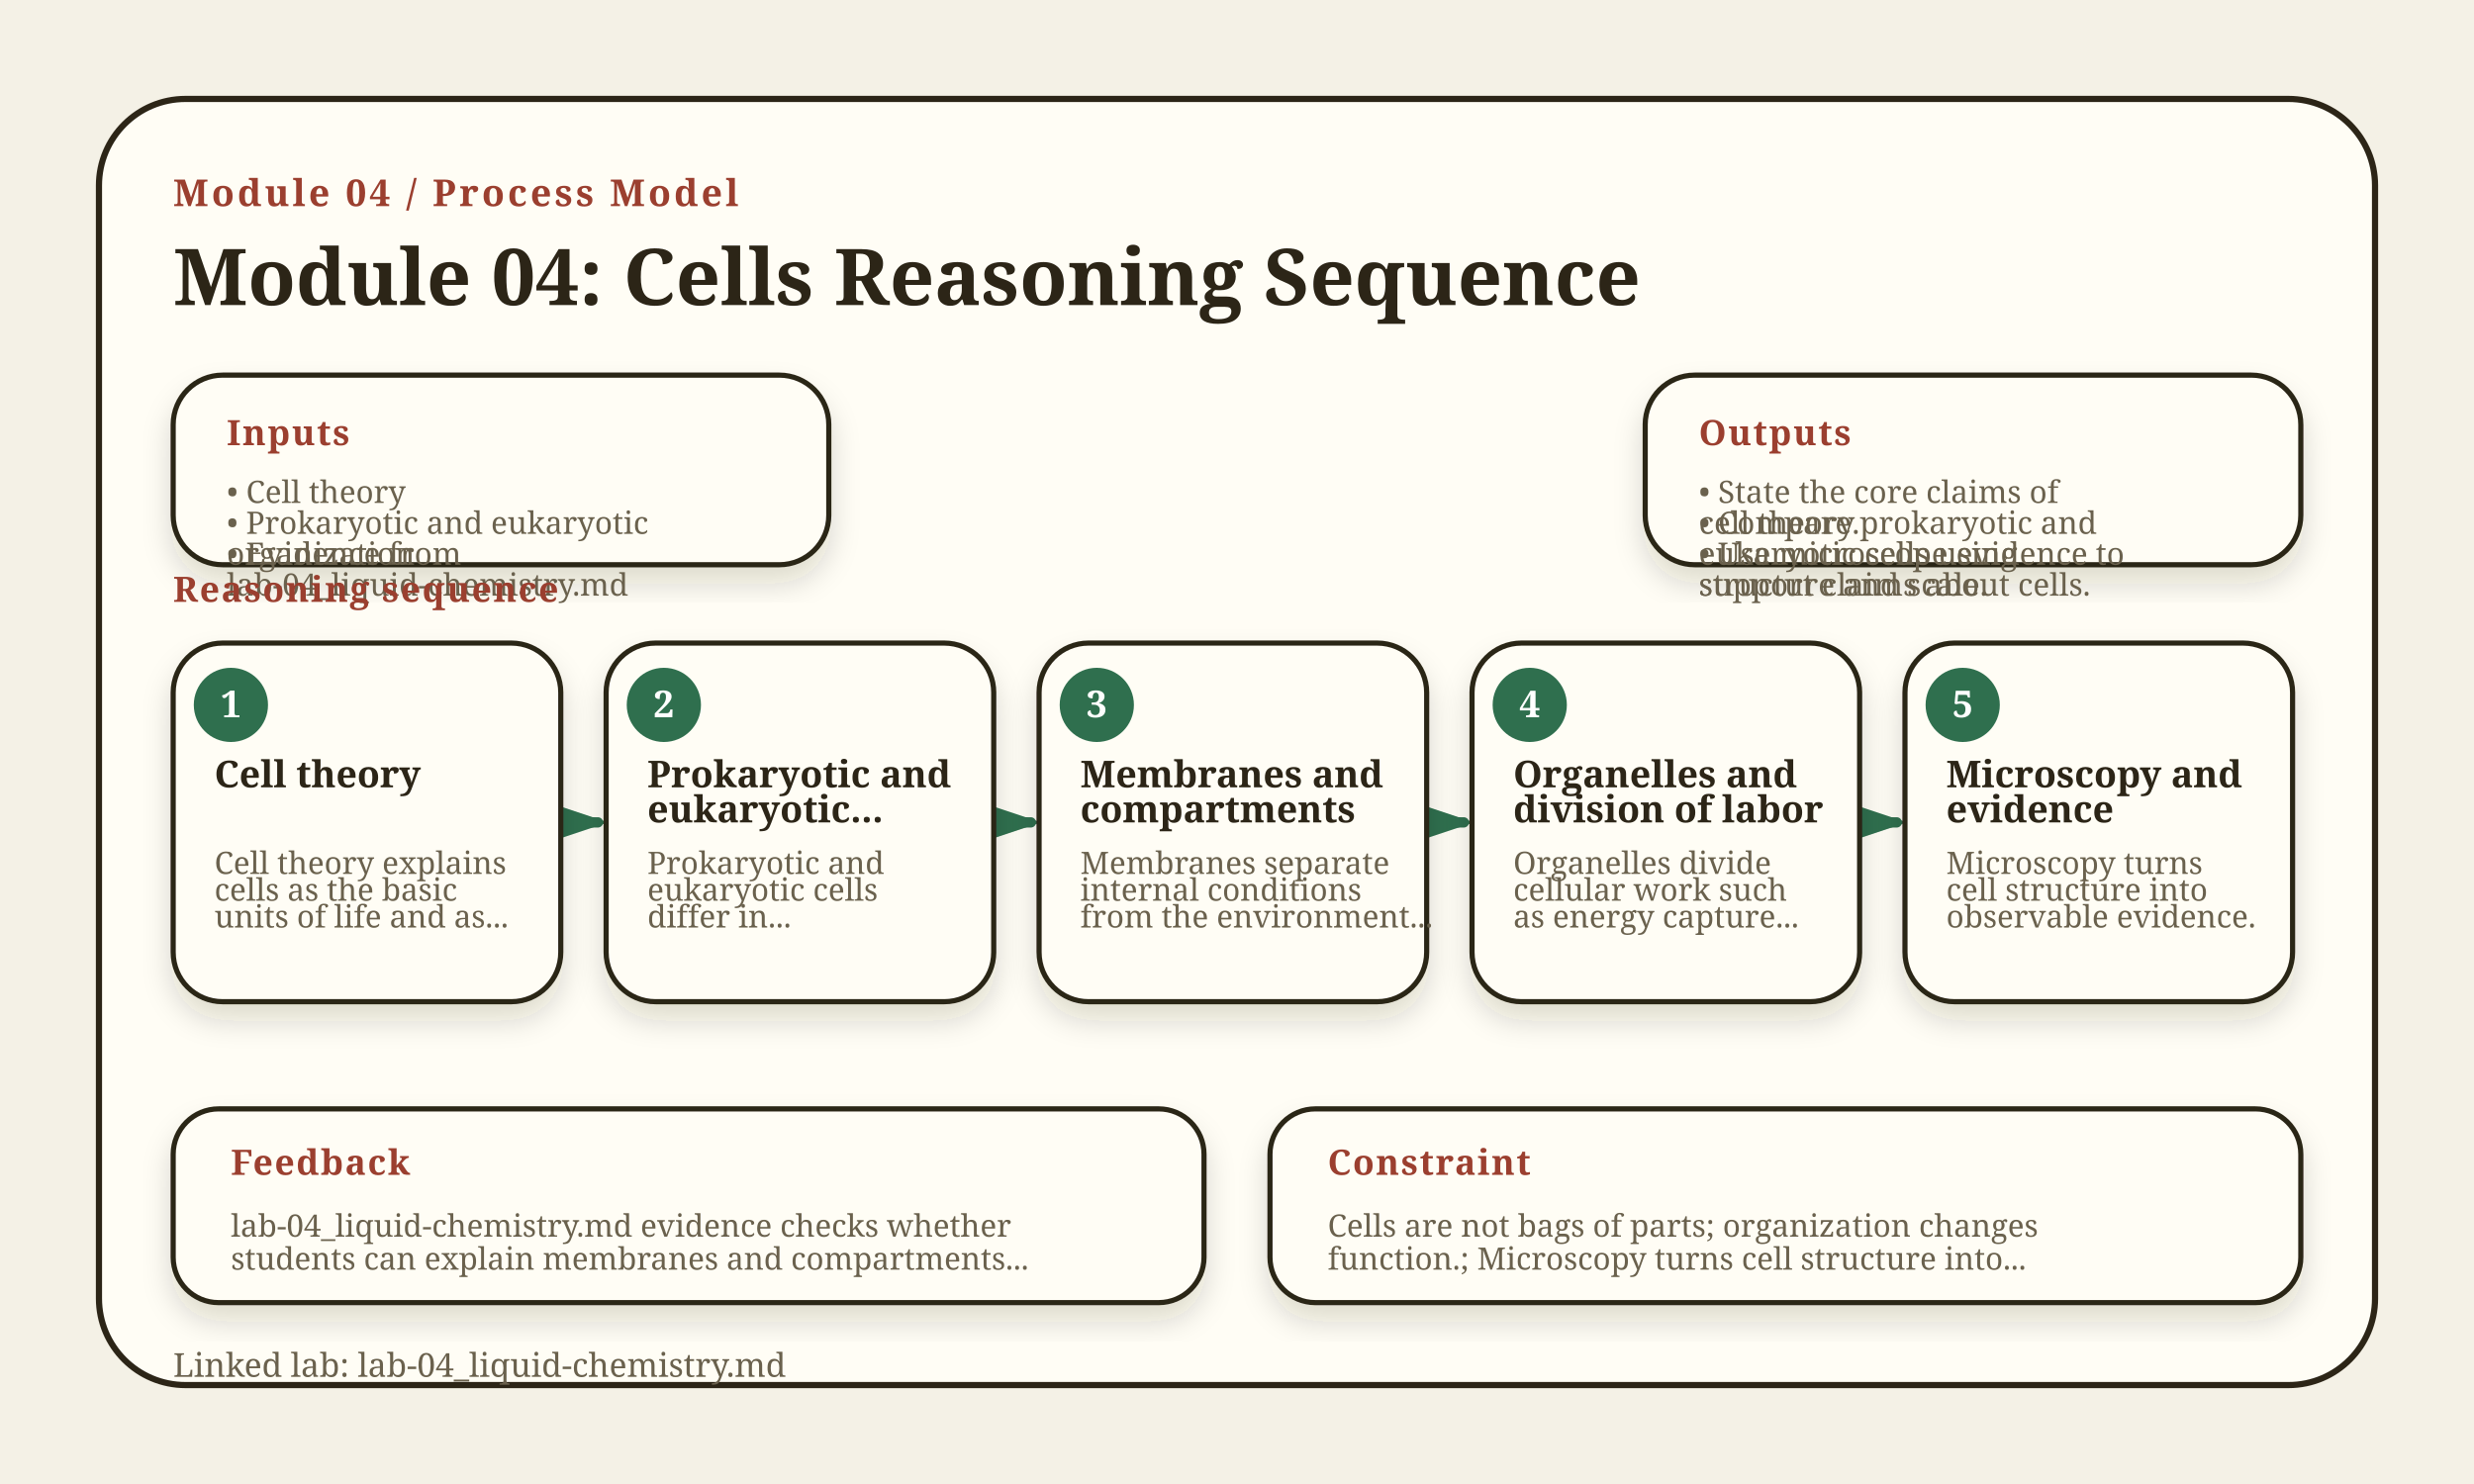
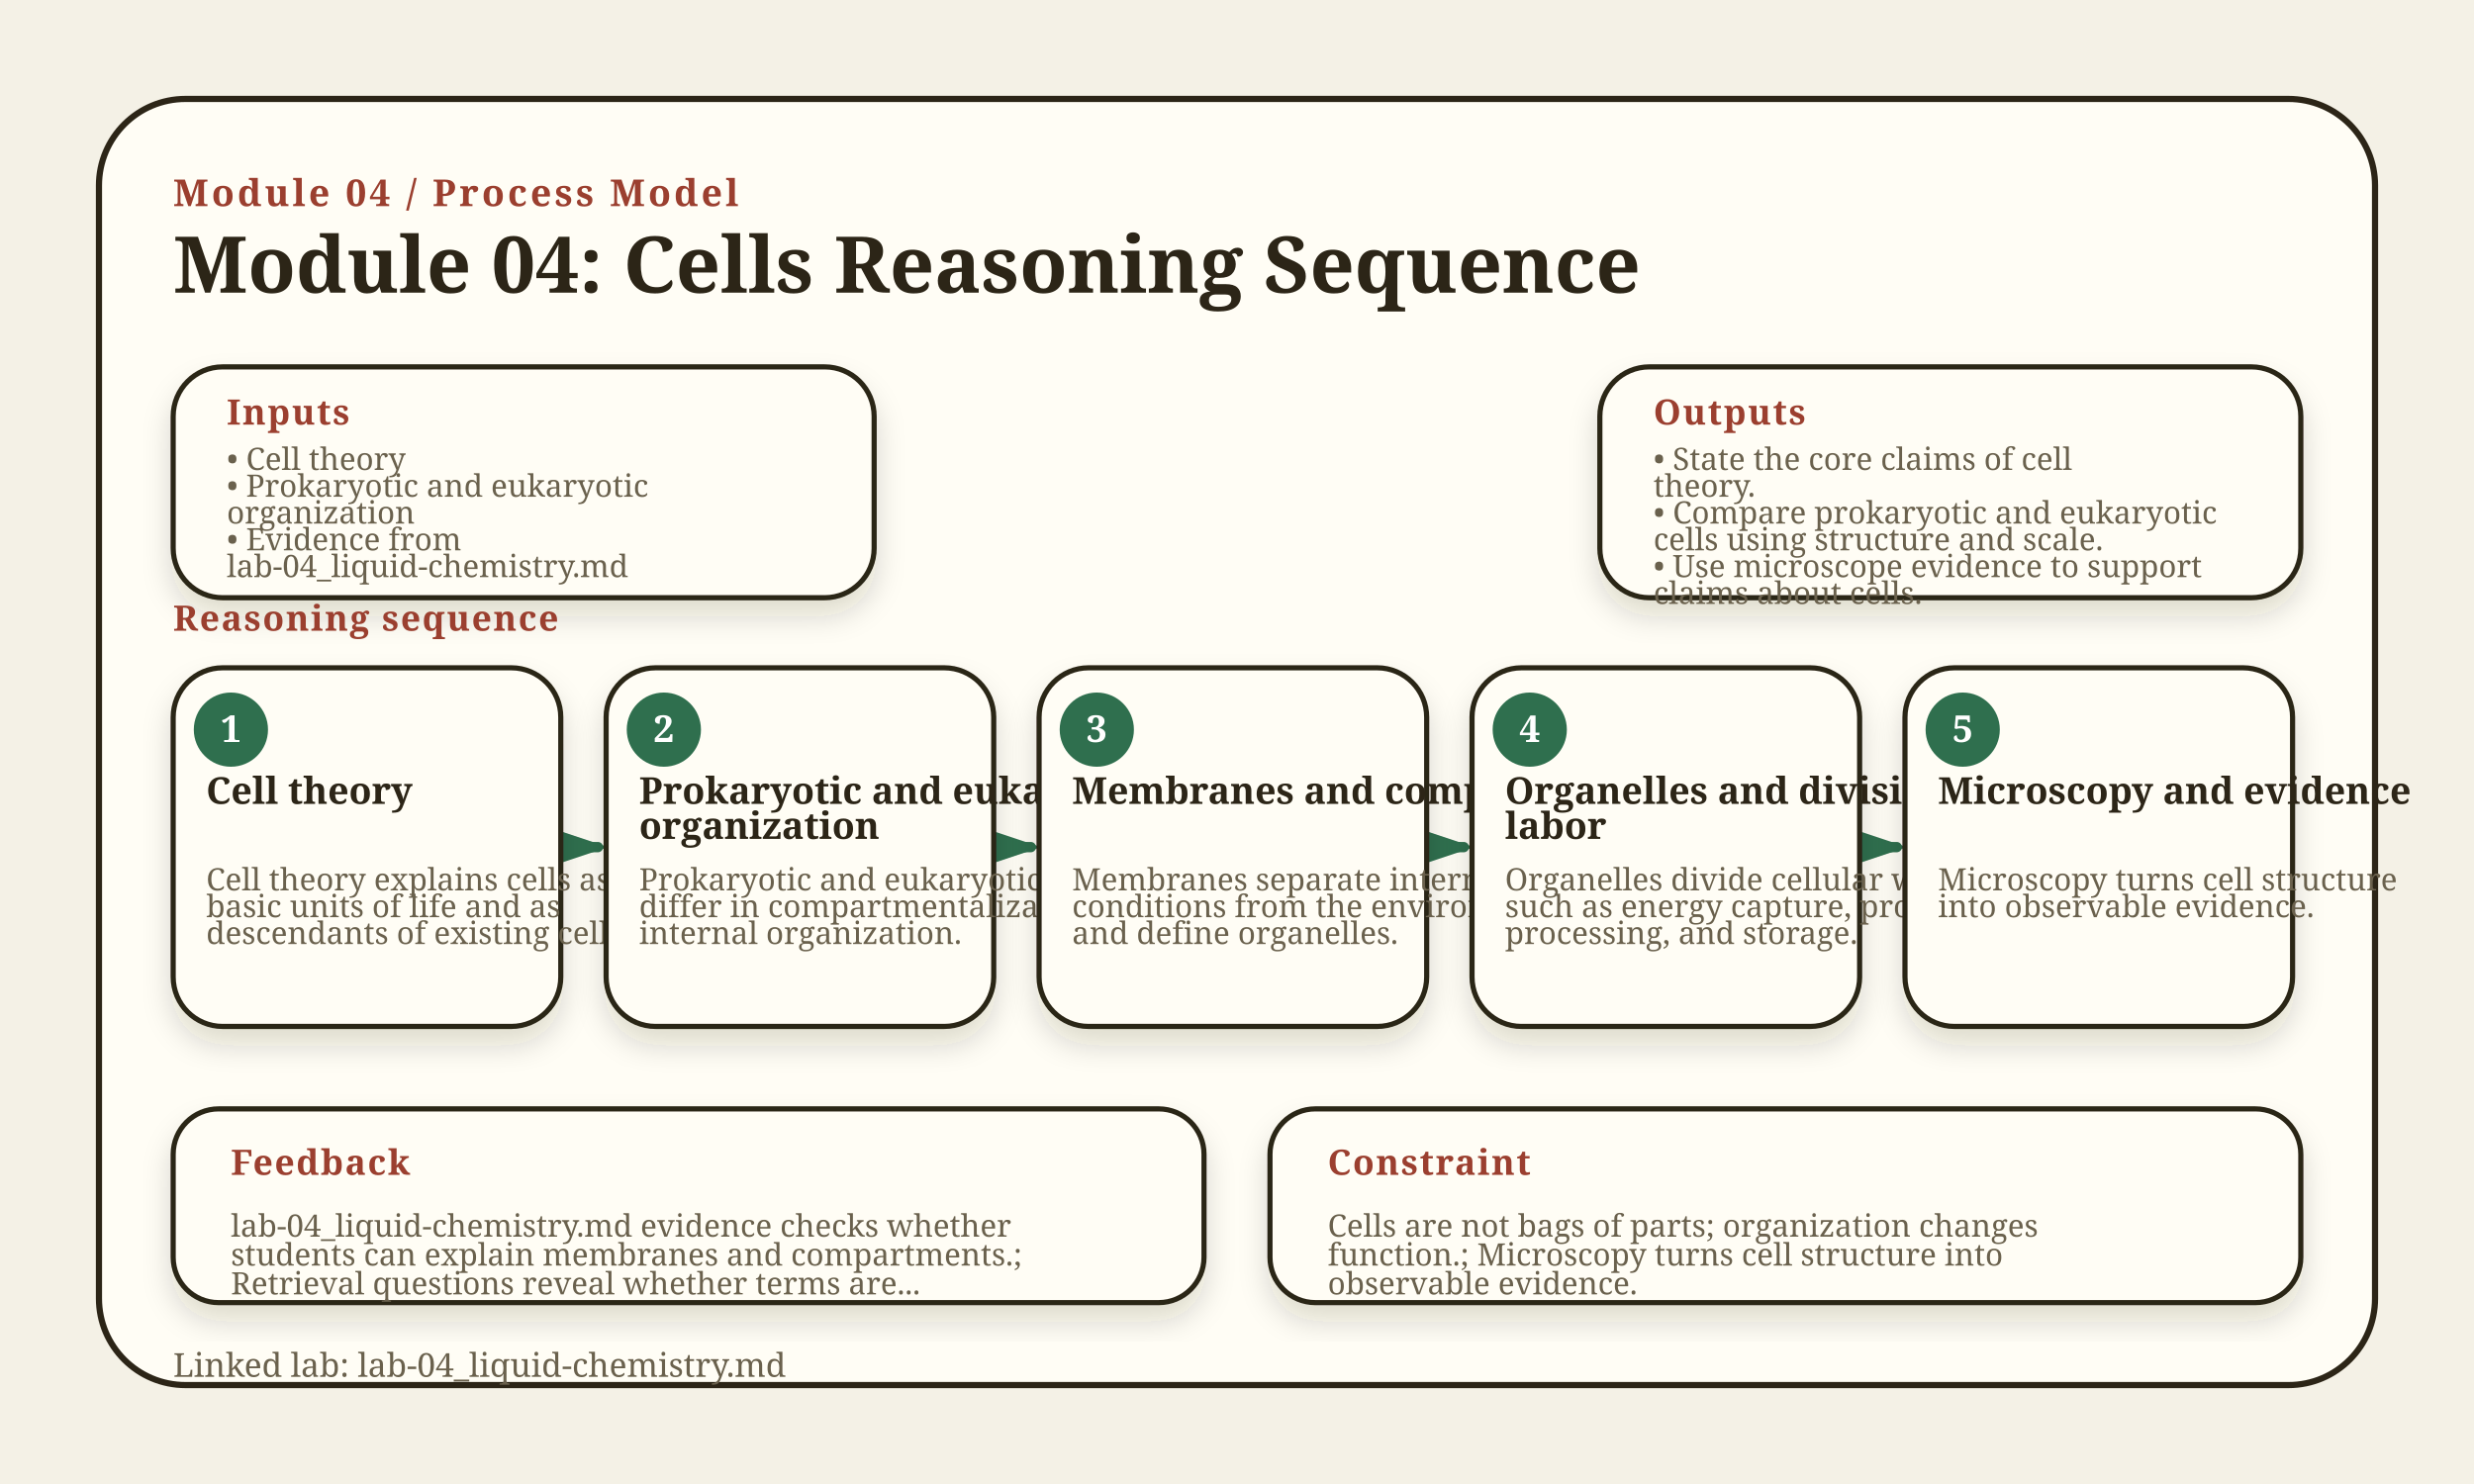
<svg xmlns="http://www.w3.org/2000/svg" width="1200" height="720" viewBox="0 0 1200 720" role="img" aria-label="Module 04: Cells Reasoning Sequence">
  <style>
    .bg { fill: #f4f1e6; }
    .halo { fill: url(#wash); opacity: 0.92; }
    .frame { fill: #fffdf5; stroke: #2c2517; stroke-width: 3; }
    .eyebrow { fill: #9b3f2f; font: 800 18px Georgia, serif; letter-spacing: 1.5px; text-transform: uppercase; }
    .title-text { fill: #2c2517; font: 800 38px Georgia, serif; }
    .footer { fill: #6a614d; font: 16px Georgia, serif; }
    .claim-card, .side-card, .feedback-card, .prompt-card, .routine-card, .stage-card-bg { fill: #fffdf5; stroke: #2c2517; stroke-width: 2.5; filter: url(#shadow); }
    .claim-kicker, .card-kicker { fill: #9b3f2f; font: 800 17px Georgia, serif; letter-spacing: 0.8px; text-transform: uppercase; }
    .claim-text { fill: #2c2517; font: 700 25px Georgia, serif; }
    .node { fill: #fffdf5; stroke: #2f6f4e; stroke-width: 3; filter: url(#shadow); }
    .node-claim { stroke: #9b3f2f; }
    .node-mechanism { stroke: #2f6f4e; }
    .node-evidence { stroke: #567d46; }
    .node-vocabulary { stroke: #8067a9; }
    .node-application { stroke: #b26b2f; }
    .node-revision { stroke: #8a4351; }
    .cluster-pill { stroke: none; opacity: 0.92; }
    .cluster-claim { fill: #9b3f2f; }
    .cluster-mechanism { fill: #2f6f4e; }
    .cluster-evidence { fill: #6d9c57; }
    .cluster-vocabulary { fill: #9b83c6; }
    .cluster-application { fill: #d28942; }
    .cluster-revision { fill: #b85d70; }
    .cluster-label, .legend-text { fill: white; font: 800 11px Georgia, serif; letter-spacing: 1px; text-transform: uppercase; }
    .node-label { fill: #2c2517; font: 800 20px Georgia, serif; }
    .node-detail { fill: #6a614d; font: 14px Georgia, serif; }
    .edge { stroke: #9b3f2f; stroke-width: 4; stroke-linecap: round; opacity: 0.72; marker-end: url(#arrowhead); }
-     .edge-label { fill: #9b3f2f; font: 700 13px Georgia, serif; text-anchor: middle; paint-order: stroke; stroke: #f4f1e6; stroke-width: 4; }
+     .edge-label { fill: #9b3f2f; font: 700 12px Georgia, serif; text-anchor: middle; paint-order: stroke; stroke: #f4f1e6; stroke-width: 5; }
    .stage-dot { fill: #2f6f4e; }
    .stage-num { fill: white; font: 900 18px Georgia, serif; }
    .stage-label { fill: #2c2517; font: 800 18px Georgia, serif; }
    .stage-detail, .mini-text, .check-text { fill: #6a614d; font: 15px Georgia, serif; }
    .arrow { fill: none; stroke: #2f6f4e; stroke-width: 5; stroke-linecap: round; marker-end: url(#arrowhead); }
    .prompt-text { fill: #2c2517; font: 700 17px Georgia, serif; }
    .routine-text { fill: #2c2517; font: 700 16px Georgia, serif; }
    .retrieval-step-strip { fill: #fffdf5; stroke: #2f6f4e; stroke-width: 2; opacity: 0.96; }
    .palette-high-design { fill: #9b3f2f; }
    @media print { .claim-card, .side-card, .feedback-card, .prompt-card, .routine-card, .node, .stage-card-bg { filter: none; } }
    </style>
  <defs>
    <linearGradient id="wash" x1="0" x2="1" y1="0" y2="1">
      <stop offset="0" stop-color="#fffdf5" />
      <stop offset="1" stop-color="#2f6f4e" stop-opacity="0.18" />
    </linearGradient>
    <filter id="shadow" x="-20%" y="-20%" width="140%" height="140%">
      <feDropShadow dx="0" dy="8" stdDeviation="7" flood-color="#2c2517" flood-opacity="0.16" />
    </filter>
    <marker id="arrowhead" markerWidth="12" markerHeight="8" refX="11" refY="4" orient="auto">
      <polygon points="0 0, 12 4, 0 8" fill="#2f6f4e" />
    </marker>
  </defs>
  <rect class="bg" width="1200" height="720" />
  <rect x="48" y="48" width="1104" height="624" rx="42" class="frame" />
  <text x="84" y="100" class="eyebrow">Module 04 / Process Model</text>
-   <text x="84" y="148" class="title-text">Module 04: Cells Reasoning Sequence</text>
-   <rect x="84" y="182" width="318" height="92" rx="24" class="side-card" />
-   <text x="110" y="216" class="card-kicker">Inputs</text>
-   <text x="110.0" y="244.0" class="mini-text">
+   <text x="84.0" y="142.0" class="title-text">
+     <tspan x="84.0" dy="0">Module 04: Cells Reasoning Sequence</tspan>
+   </text>
+   <rect x="84" y="178" width="340" height="112" rx="24" class="side-card" />
+   <text x="110" y="206" class="card-kicker">Inputs</text>
+   <text x="110.0" y="228.0" class="mini-text">
    <tspan x="110.0" dy="0">• Cell theory</tspan>
  </text>
-   <text x="110.0" y="259.0" class="mini-text">
+   <text x="110.0" y="241.0" class="mini-text">
    <tspan x="110.0" dy="0">• Prokaryotic and eukaryotic</tspan>
-     <tspan x="110.0" dy="15">organization</tspan>
+     <tspan x="110.0" dy="13">organization</tspan>
  </text>
-   <text x="110.0" y="274.0" class="mini-text">
+   <text x="110.0" y="267.0" class="mini-text">
    <tspan x="110.0" dy="0">• Evidence from</tspan>
-     <tspan x="110.0" dy="15">lab-04_liquid-chemistry.md</tspan>
+     <tspan x="110.0" dy="13">lab-04_liquid-chemistry.md</tspan>
  </text>
-   <rect x="798" y="182" width="318" height="92" rx="24" class="side-card" />
-   <text x="824" y="216" class="card-kicker">Outputs</text>
-   <text x="824.0" y="244.0" class="mini-text">
-     <tspan x="824.0" dy="0">• State the core claims of</tspan>
-     <tspan x="824.0" dy="15">cell theory.</tspan>
+   <rect x="776" y="178" width="340" height="112" rx="24" class="side-card" />
+   <text x="802" y="206" class="card-kicker">Outputs</text>
+   <text x="802.0" y="228.0" class="mini-text">
+     <tspan x="802.0" dy="0">• State the core claims of cell</tspan>
+     <tspan x="802.0" dy="13">theory.</tspan>
  </text>
-   <text x="824.0" y="259.0" class="mini-text">
-     <tspan x="824.0" dy="0">• Compare prokaryotic and</tspan>
-     <tspan x="824.0" dy="15">eukaryotic cells using</tspan>
-     <tspan x="824.0" dy="15">structure and scale.</tspan>
+   <text x="802.0" y="254.0" class="mini-text">
+     <tspan x="802.0" dy="0">• Compare prokaryotic and eukaryotic</tspan>
+     <tspan x="802.0" dy="13">cells using structure and scale.</tspan>
  </text>
-   <text x="824.0" y="274.0" class="mini-text">
-     <tspan x="824.0" dy="0">• Use microscope evidence to</tspan>
-     <tspan x="824.0" dy="15">support claims about cells.</tspan>
+   <text x="802.0" y="280.0" class="mini-text">
+     <tspan x="802.0" dy="0">• Use microscope evidence to support</tspan>
+     <tspan x="802.0" dy="13">claims about cells.</tspan>
  </text>
-   <text x="84" y="292" class="card-kicker">Reasoning sequence</text>
-   <path d="M 276.0 399.0 L 290.0 399.0" class="arrow" />
-   <path d="M 486.0 399.0 L 500.0 399.0" class="arrow" />
-   <path d="M 696.0 399.0 L 710.0 399.0" class="arrow" />
-   <path d="M 906.0 399.0 L 920.0 399.0" class="arrow" />
+   <text x="84" y="306" class="card-kicker">Reasoning sequence</text>
+   <path d="M 276.0 411.0 L 290.0 411.0" class="arrow" />
+   <path d="M 486.0 411.0 L 500.0 411.0" class="arrow" />
+   <path d="M 696.0 411.0 L 710.0 411.0" class="arrow" />
+   <path d="M 906.0 411.0 L 920.0 411.0" class="arrow" />
  <g class="stage-card">
-     <rect x="84.0" y="312.0" width="188" height="174" rx="24" class="stage-card-bg" />
-     <circle cx="112.0" cy="342.0" r="18" class="stage-dot" />
-     <text x="112.0" y="348.0" class="stage-num" text-anchor="middle">1</text>
-     <text x="104.0" y="382.0" class="stage-label">
-       <tspan x="104.0" dy="0">Cell theory</tspan>
+     <rect x="84.0" y="324.0" width="188" height="174" rx="24" class="stage-card-bg" />
+     <circle cx="112.0" cy="354.0" r="18" class="stage-dot" />
+     <text x="112.0" y="360.0" class="stage-num" text-anchor="middle">1</text>
+     <text x="100.0" y="390.0" class="stage-label">
+       <tspan x="100.0" dy="0">Cell theory</tspan>
    </text>
-     <text x="104.0" y="424.0" class="stage-detail">
-       <tspan x="104.0" dy="0">Cell theory explains</tspan>
-       <tspan x="104.0" dy="13">cells as the basic</tspan>
-       <tspan x="104.0" dy="13">units of life and as...</tspan>
+     <text x="100.0" y="432.0" class="stage-detail">
+       <tspan x="100.0" dy="0">Cell theory explains cells as the</tspan>
+       <tspan x="100.0" dy="13">basic units of life and as</tspan>
+       <tspan x="100.0" dy="13">descendants of existing cells.</tspan>
    </text>
  </g>
  <g class="stage-card">
-     <rect x="294.0" y="312.0" width="188" height="174" rx="24" class="stage-card-bg" />
-     <circle cx="322.0" cy="342.0" r="18" class="stage-dot" />
-     <text x="322.0" y="348.0" class="stage-num" text-anchor="middle">2</text>
-     <text x="314.0" y="382.0" class="stage-label">
-       <tspan x="314.0" dy="0">Prokaryotic and</tspan>
-       <tspan x="314.0" dy="17">eukaryotic...</tspan>
+     <rect x="294.0" y="324.0" width="188" height="174" rx="24" class="stage-card-bg" />
+     <circle cx="322.0" cy="354.0" r="18" class="stage-dot" />
+     <text x="322.0" y="360.0" class="stage-num" text-anchor="middle">2</text>
+     <text x="310.0" y="390.0" class="stage-label">
+       <tspan x="310.0" dy="0">Prokaryotic and eukaryotic</tspan>
+       <tspan x="310.0" dy="17">organization</tspan>
    </text>
-     <text x="314.0" y="424.0" class="stage-detail">
-       <tspan x="314.0" dy="0">Prokaryotic and</tspan>
-       <tspan x="314.0" dy="13">eukaryotic cells</tspan>
-       <tspan x="314.0" dy="13">differ in...</tspan>
+     <text x="310.0" y="432.0" class="stage-detail">
+       <tspan x="310.0" dy="0">Prokaryotic and eukaryotic cells</tspan>
+       <tspan x="310.0" dy="13">differ in compartmentalization and</tspan>
+       <tspan x="310.0" dy="13">internal organization.</tspan>
    </text>
  </g>
  <g class="stage-card">
-     <rect x="504.0" y="312.0" width="188" height="174" rx="24" class="stage-card-bg" />
-     <circle cx="532.0" cy="342.0" r="18" class="stage-dot" />
-     <text x="532.0" y="348.0" class="stage-num" text-anchor="middle">3</text>
-     <text x="524.0" y="382.0" class="stage-label">
-       <tspan x="524.0" dy="0">Membranes and</tspan>
-       <tspan x="524.0" dy="17">compartments</tspan>
+     <rect x="504.0" y="324.0" width="188" height="174" rx="24" class="stage-card-bg" />
+     <circle cx="532.0" cy="354.0" r="18" class="stage-dot" />
+     <text x="532.0" y="360.0" class="stage-num" text-anchor="middle">3</text>
+     <text x="520.0" y="390.0" class="stage-label">
+       <tspan x="520.0" dy="0">Membranes and compartments</tspan>
    </text>
-     <text x="524.0" y="424.0" class="stage-detail">
-       <tspan x="524.0" dy="0">Membranes separate</tspan>
-       <tspan x="524.0" dy="13">internal conditions</tspan>
-       <tspan x="524.0" dy="13">from the environment...</tspan>
+     <text x="520.0" y="432.0" class="stage-detail">
+       <tspan x="520.0" dy="0">Membranes separate internal</tspan>
+       <tspan x="520.0" dy="13">conditions from the environment</tspan>
+       <tspan x="520.0" dy="13">and define organelles.</tspan>
    </text>
  </g>
  <g class="stage-card">
-     <rect x="714.0" y="312.0" width="188" height="174" rx="24" class="stage-card-bg" />
-     <circle cx="742.0" cy="342.0" r="18" class="stage-dot" />
-     <text x="742.0" y="348.0" class="stage-num" text-anchor="middle">4</text>
-     <text x="734.0" y="382.0" class="stage-label">
-       <tspan x="734.0" dy="0">Organelles and</tspan>
-       <tspan x="734.0" dy="17">division of labor</tspan>
+     <rect x="714.0" y="324.0" width="188" height="174" rx="24" class="stage-card-bg" />
+     <circle cx="742.0" cy="354.0" r="18" class="stage-dot" />
+     <text x="742.0" y="360.0" class="stage-num" text-anchor="middle">4</text>
+     <text x="730.0" y="390.0" class="stage-label">
+       <tspan x="730.0" dy="0">Organelles and division of</tspan>
+       <tspan x="730.0" dy="17">labor</tspan>
    </text>
-     <text x="734.0" y="424.0" class="stage-detail">
-       <tspan x="734.0" dy="0">Organelles divide</tspan>
-       <tspan x="734.0" dy="13">cellular work such</tspan>
-       <tspan x="734.0" dy="13">as energy capture...</tspan>
+     <text x="730.0" y="432.0" class="stage-detail">
+       <tspan x="730.0" dy="0">Organelles divide cellular work</tspan>
+       <tspan x="730.0" dy="13">such as energy capture, protein</tspan>
+       <tspan x="730.0" dy="13">processing, and storage.</tspan>
    </text>
  </g>
  <g class="stage-card">
-     <rect x="924.0" y="312.0" width="188" height="174" rx="24" class="stage-card-bg" />
-     <circle cx="952.0" cy="342.0" r="18" class="stage-dot" />
-     <text x="952.0" y="348.0" class="stage-num" text-anchor="middle">5</text>
-     <text x="944.0" y="382.0" class="stage-label">
-       <tspan x="944.0" dy="0">Microscopy and</tspan>
-       <tspan x="944.0" dy="17">evidence</tspan>
+     <rect x="924.0" y="324.0" width="188" height="174" rx="24" class="stage-card-bg" />
+     <circle cx="952.0" cy="354.0" r="18" class="stage-dot" />
+     <text x="952.0" y="360.0" class="stage-num" text-anchor="middle">5</text>
+     <text x="940.0" y="390.0" class="stage-label">
+       <tspan x="940.0" dy="0">Microscopy and evidence</tspan>
    </text>
-     <text x="944.0" y="424.0" class="stage-detail">
-       <tspan x="944.0" dy="0">Microscopy turns</tspan>
-       <tspan x="944.0" dy="13">cell structure into</tspan>
-       <tspan x="944.0" dy="13">observable evidence.</tspan>
+     <text x="940.0" y="432.0" class="stage-detail">
+       <tspan x="940.0" dy="0">Microscopy turns cell structure</tspan>
+       <tspan x="940.0" dy="13">into observable evidence.</tspan>
    </text>
  </g>
  <rect x="84" y="538" width="500" height="94" rx="22" class="feedback-card" />
  <text x="112" y="570" class="card-kicker">Feedback</text>
  <text x="112.0" y="600.0" class="mini-text">
    <tspan x="112.0" dy="0">lab-04_liquid-chemistry.md evidence checks whether</tspan>
-     <tspan x="112.0" dy="16">students can explain membranes and compartments...</tspan>
+     <tspan x="112.0" dy="14">students can explain membranes and compartments.;</tspan>
+     <tspan x="112.0" dy="14">Retrieval questions reveal whether terms are...</tspan>
  </text>
  <rect x="616" y="538" width="500" height="94" rx="22" class="feedback-card" />
  <text x="644" y="570" class="card-kicker">Constraint</text>
  <text x="644.0" y="600.0" class="mini-text">
    <tspan x="644.0" dy="0">Cells are not bags of parts; organization changes</tspan>
-     <tspan x="644.0" dy="16">function.; Microscopy turns cell structure into...</tspan>
+     <tspan x="644.0" dy="14">function.; Microscopy turns cell structure into</tspan>
+     <tspan x="644.0" dy="14">observable evidence.</tspan>
  </text>
  <text x="84" y="668" class="footer">Linked lab: lab-04_liquid-chemistry.md</text>
</svg>
